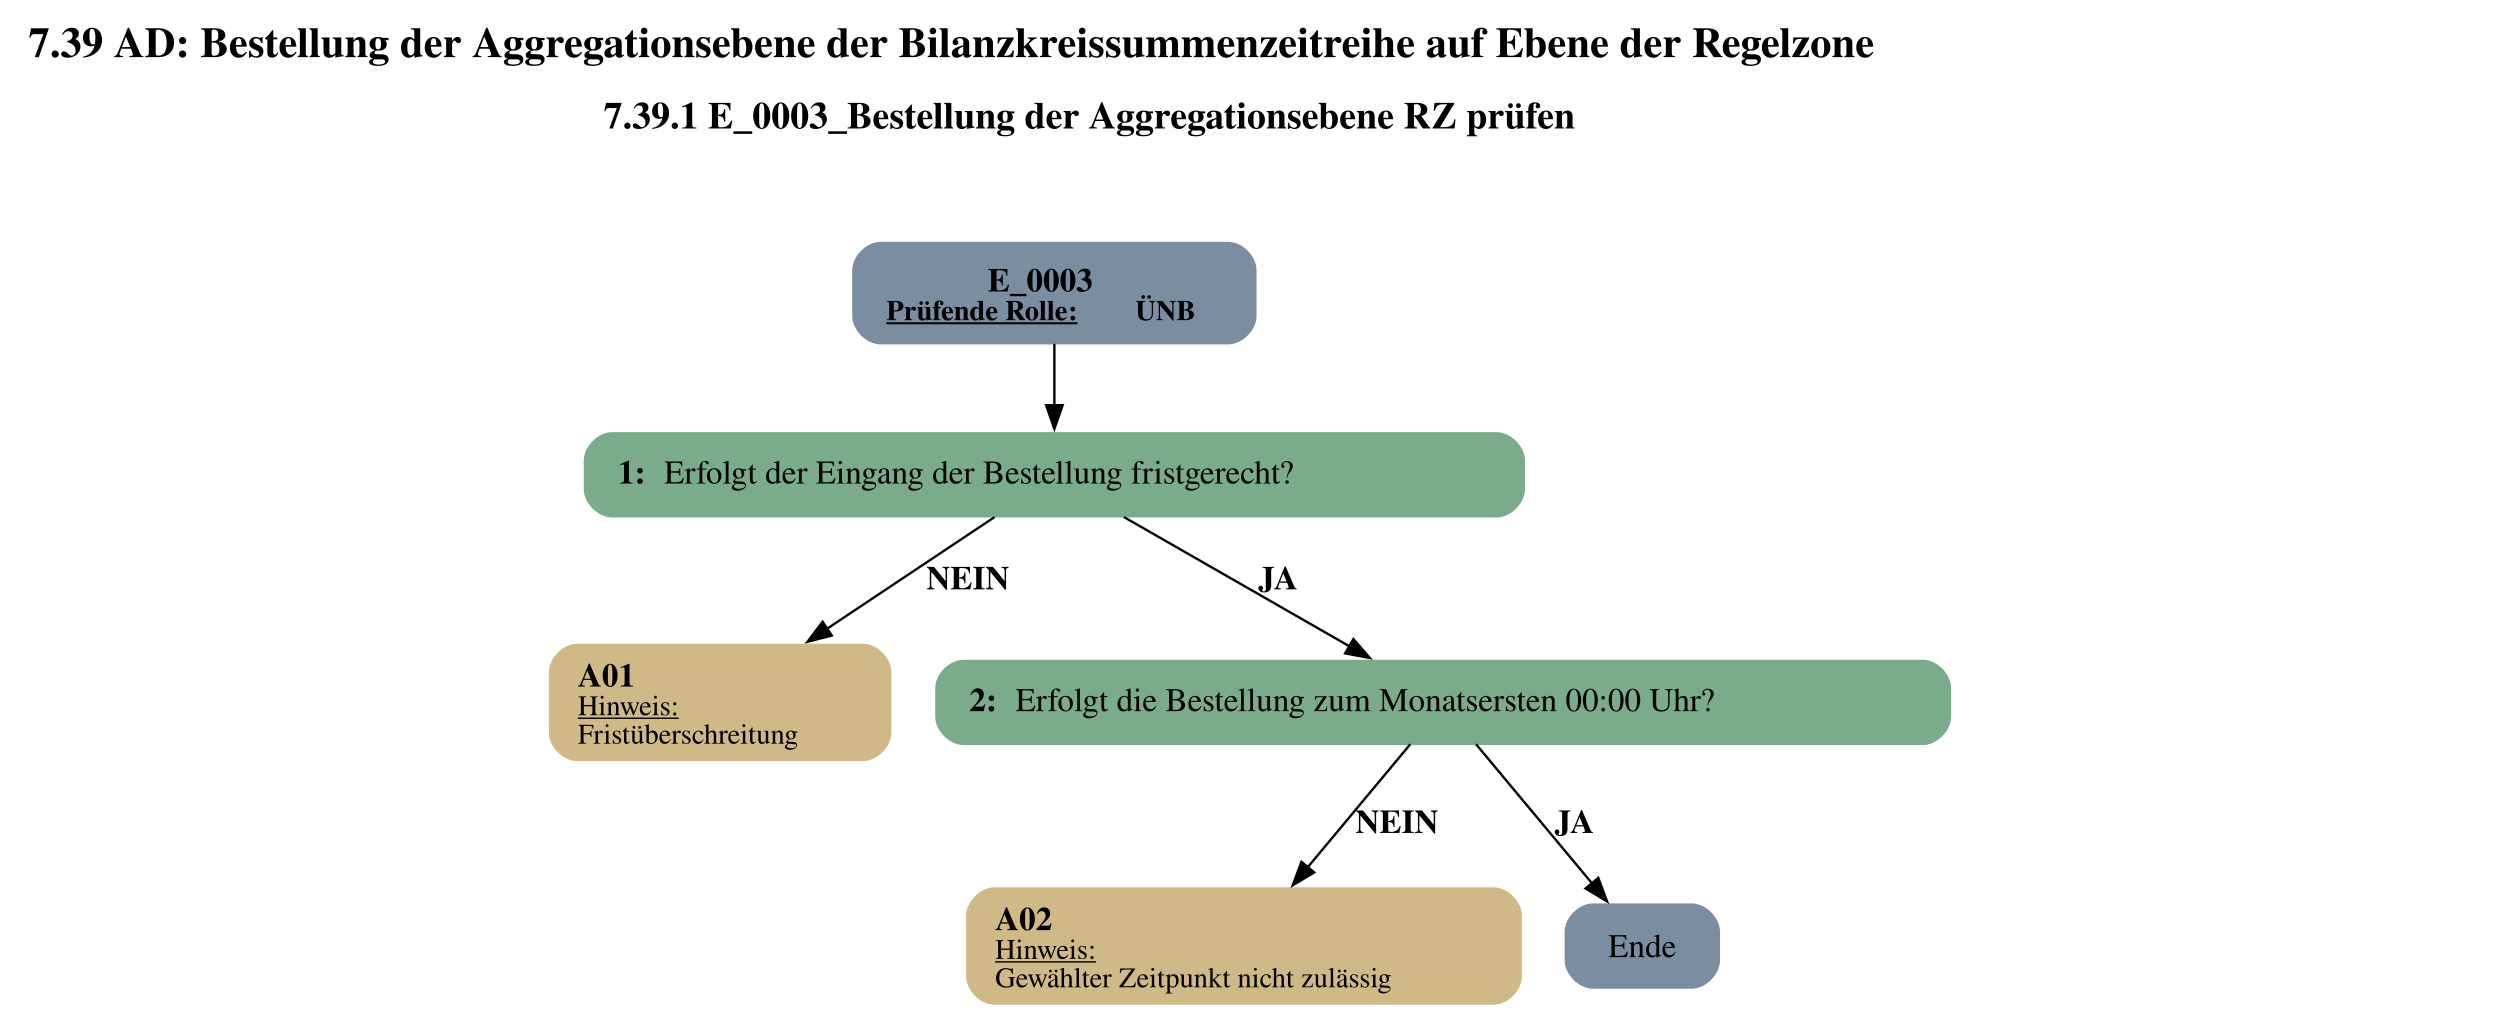
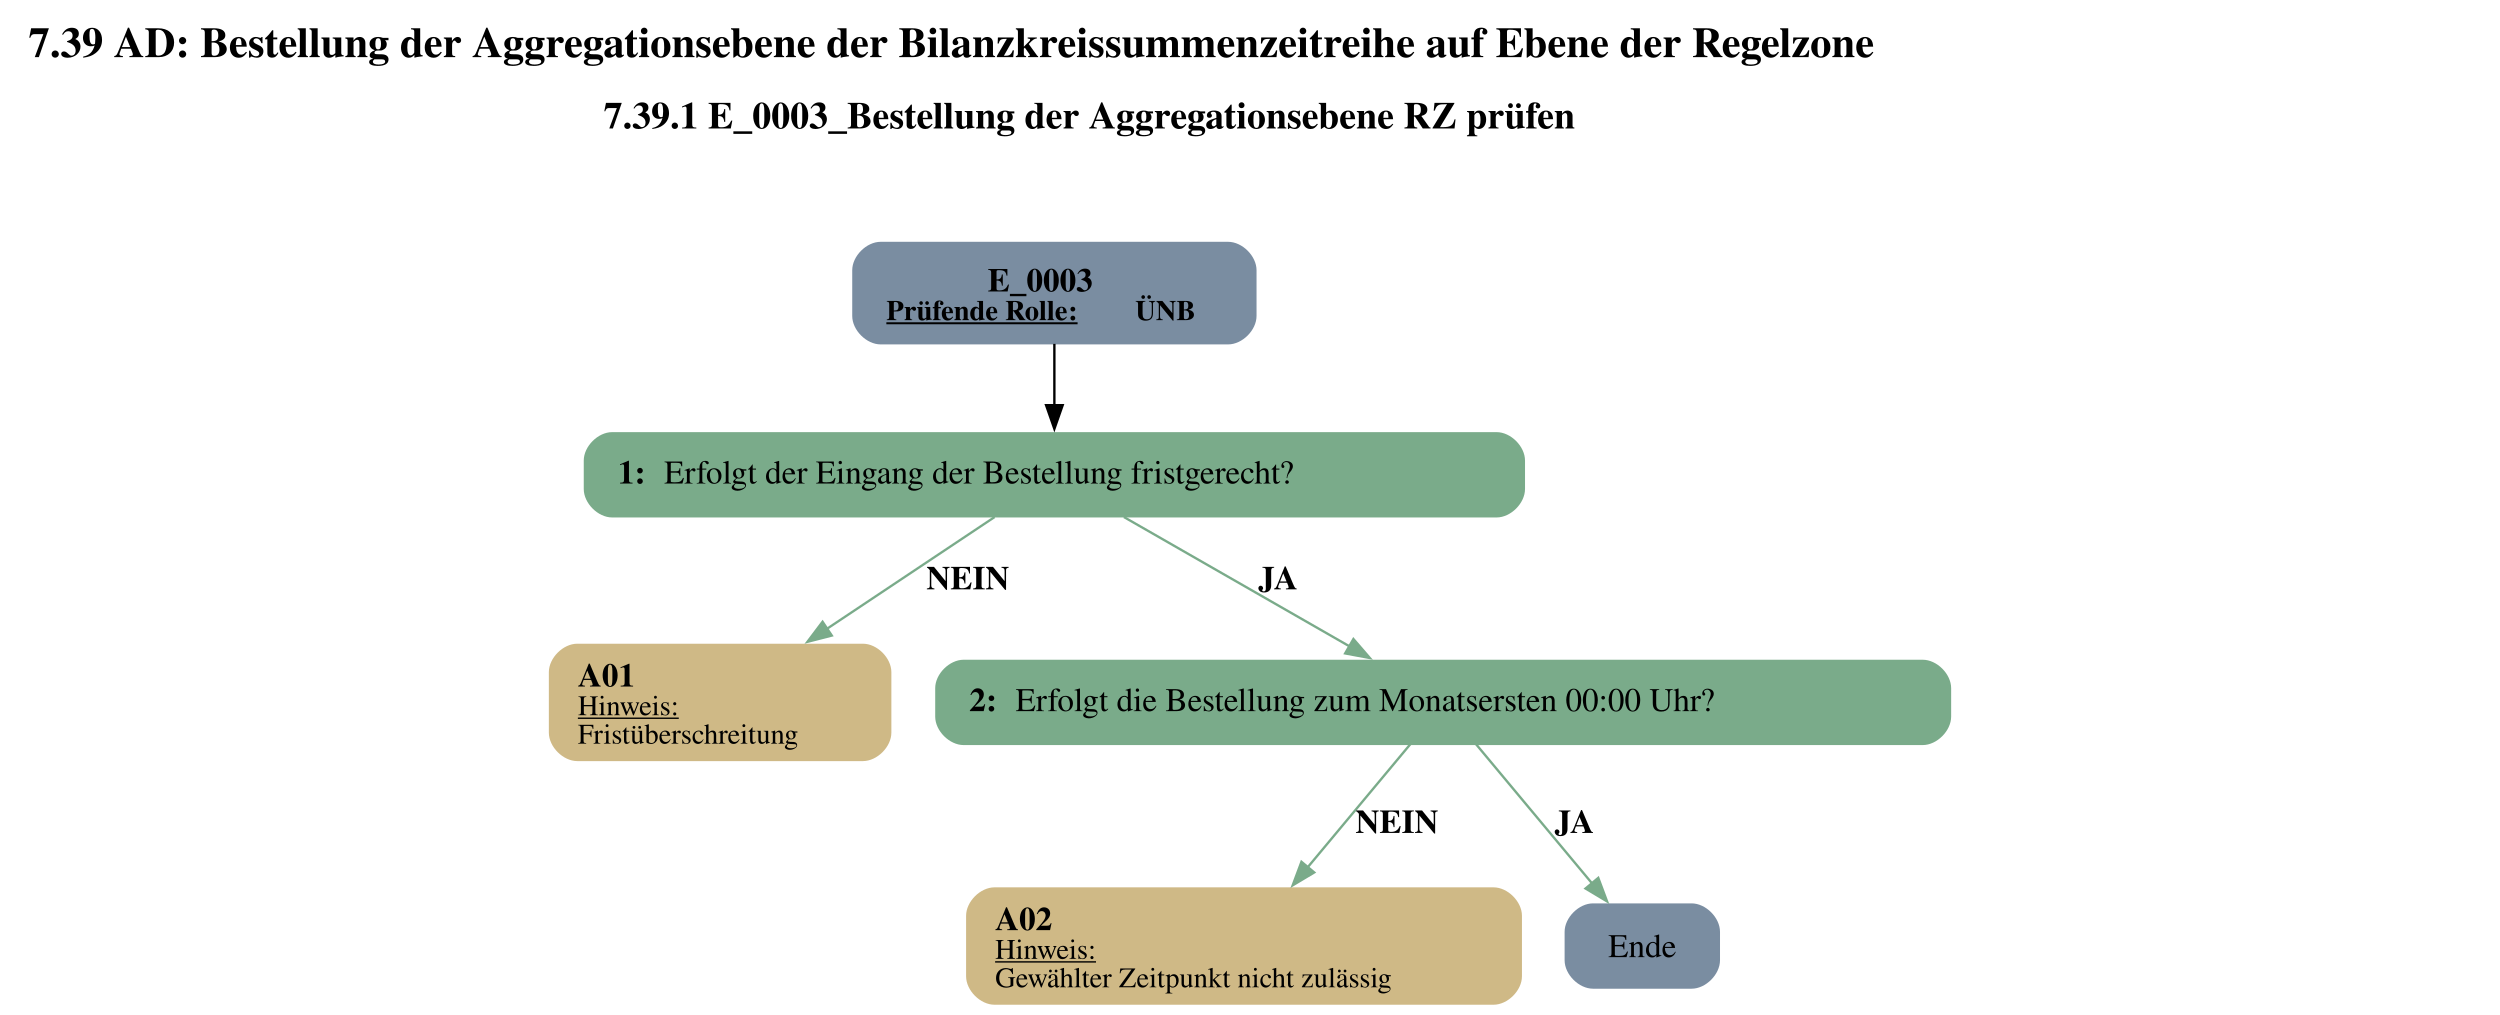
<svg xmlns="http://www.w3.org/2000/svg" width="1055pt" height="428pt" viewBox="0.00 0.00 1054.50 427.82">
  <g id="graph0" class="graph" transform="scale(1 1) rotate(0) translate(4 423.82)">
    <text text-anchor="start" x="8" y="-399.72" font-family="Times,serif" font-weight="bold" font-size="18.00">7.39 AD: Bestellung der Aggregationsebene der Bilanzkreissummenzeitreihe auf Ebene der Regelzone</text>
    <text text-anchor="start" x="250.62" y="-369.62" font-family="Times,serif" font-weight="bold" font-size="16.00">7.39.1 E_0003_Bestellung der Aggregationsebene RZ prüfen</text>
    <g id="node1" class="node">
      <path fill="#7a8da1" stroke="black" stroke-width="0" d="M514.01,-321.82C514.01,-321.82 367.46,-321.82 367.46,-321.82 361.46,-321.82 355.46,-315.82 355.46,-309.82 355.46,-309.82 355.46,-290.54 355.46,-290.54 355.46,-284.54 361.46,-278.54 367.46,-278.54 367.46,-278.54 514.01,-278.54 514.01,-278.54 520.01,-278.54 526.01,-284.54 526.01,-290.54 526.01,-290.54 526.01,-309.82 526.01,-309.82 526.01,-315.82 520.01,-321.82 514.01,-321.82" />
      <text text-anchor="start" x="412.61" y="-300.88" font-family="Times,serif" font-weight="bold" font-size="14.00">E_0003</text>
      <text text-anchor="start" x="369.86" y="-288.78" font-family="Times,serif" font-weight="bold" text-decoration="underline" font-size="12.00">Prüfende Rolle:</text>
      <text text-anchor="start" x="474.86" y="-288.78" font-family="Times,serif" font-weight="bold" font-size="12.00"> ÜNB</text>
    </g>
    <g id="node2" class="node">
      <path fill="#7aab8a" stroke="black" stroke-width="0" d="M627.26,-241.54C627.26,-241.54 254.21,-241.54 254.21,-241.54 248.21,-241.54 242.21,-235.54 242.21,-229.54 242.21,-229.54 242.21,-217.54 242.21,-217.54 242.21,-211.54 248.21,-205.54 254.21,-205.54 254.21,-205.54 627.26,-205.54 627.26,-205.54 633.26,-205.54 639.26,-211.54 639.26,-217.54 639.26,-217.54 639.26,-229.54 639.26,-229.54 639.26,-235.54 633.26,-241.54 627.26,-241.54" />
      <text text-anchor="start" x="256.61" y="-219.86" font-family="Times,serif" font-weight="bold" font-size="14.00">1: </text>
      <text text-anchor="start" x="276.11" y="-219.86" font-family="Times,serif" font-size="14.00">Erfolgt der Eingang der Bestellung fristgerecht?</text>
    </g>
    <g id="edge1" class="edge">
      <path fill="none" stroke="black" d="M440.73,-278.78C440.73,-270.71 440.73,-261.3 440.73,-252.61" />
      <polygon fill="black" stroke="black" points="444.23,-252.9 440.73,-242.9 437.23,-252.9 444.23,-252.9" />
    </g>
    <g id="node3" class="node">
      <path fill="#cfb986" stroke="black" stroke-width="0" d="M359.97,-152.29C359.97,-152.29 239.49,-152.29 239.49,-152.29 233.49,-152.29 227.49,-146.29 227.49,-140.29 227.49,-140.29 227.49,-114.77 227.49,-114.77 227.49,-108.77 233.49,-102.77 239.49,-102.77 239.49,-102.77 359.97,-102.77 359.97,-102.77 365.97,-102.77 371.97,-108.77 371.97,-114.77 371.97,-114.77 371.97,-140.29 371.97,-140.29 371.97,-146.29 365.97,-152.29 359.97,-152.29" />
      <text text-anchor="start" x="239.73" y="-134.23" font-family="Times,serif" font-weight="bold" font-size="14.00">A01</text>
      <text text-anchor="start" x="239.73" y="-122.13" font-family="Times,serif" text-decoration="underline" font-size="12.00">Hinweis:</text>
      <text text-anchor="start" x="239.73" y="-110.13" font-family="Times,serif" font-size="12.00">Fristüberschreitung</text>
    </g>
    <g id="edge2" class="edge">
-       <path fill="none" stroke="black" d="M415.52,-205.73C395.89,-192.64 368.13,-174.13 344.71,-158.52" />
-       <polygon fill="black" stroke="black" points="346.84,-155.73 336.57,-153.09 342.95,-161.55 346.84,-155.73" />
+       <path fill="none" stroke="#7aab8a" d="M415.52,-205.73C395.89,-192.64 368.13,-174.13 344.71,-158.52" />
+       <polygon fill="#7aab8a" stroke="#7aab8a" points="346.84,-155.73 336.57,-153.09 342.95,-161.55 346.84,-155.73" />
      <text text-anchor="start" x="386.73" y="-175.24" font-family="Times,serif" font-weight="bold" font-size="14.00">NEIN</text>
    </g>
    <g id="node4" class="node">
      <path fill="#7aab8a" stroke="black" stroke-width="0" d="M807.01,-145.53C807.01,-145.53 402.46,-145.53 402.46,-145.53 396.46,-145.53 390.46,-139.53 390.46,-133.53 390.46,-133.53 390.46,-121.53 390.46,-121.53 390.46,-115.53 396.46,-109.53 402.46,-109.53 402.46,-109.53 807.01,-109.53 807.01,-109.53 813.01,-109.53 819.01,-115.53 819.01,-121.53 819.01,-121.53 819.01,-133.53 819.01,-133.53 819.01,-139.53 813.01,-145.53 807.01,-145.53" />
      <text text-anchor="start" x="404.86" y="-123.86" font-family="Times,serif" font-weight="bold" font-size="14.00">2: </text>
      <text text-anchor="start" x="424.36" y="-123.86" font-family="Times,serif" font-size="14.00">Erfolgt die Bestellung zum Monatsersten 00:00 Uhr?</text>
    </g>
    <g id="edge3" class="edge">
-       <path fill="none" stroke="black" d="M470.05,-205.73C496.59,-190.52 535.89,-167.99 565.2,-151.19" />
-       <polygon fill="black" stroke="black" points="566.87,-154.27 573.8,-146.26 563.38,-148.2 566.87,-154.27" />
+       <path fill="none" stroke="#7aab8a" d="M470.05,-205.73C496.59,-190.52 535.89,-167.99 565.2,-151.19" />
+       <polygon fill="#7aab8a" stroke="#7aab8a" points="566.87,-154.27 573.8,-146.26 563.38,-148.2 566.87,-154.27" />
      <text text-anchor="start" x="526.73" y="-175.24" font-family="Times,serif" font-weight="bold" font-size="14.00">JA</text>
    </g>
    <g id="node5" class="node">
      <path fill="#cfb986" stroke="black" stroke-width="0" d="M625.97,-49.52C625.97,-49.52 415.49,-49.52 415.49,-49.52 409.49,-49.52 403.49,-43.52 403.49,-37.52 403.49,-37.52 403.49,-12 403.49,-12 403.49,-6 409.49,0 415.49,0 415.49,0 625.97,0 625.97,0 631.97,0 637.97,-6 637.97,-12 637.97,-12 637.97,-37.52 637.97,-37.52 637.97,-43.52 631.97,-49.52 625.97,-49.52" />
      <text text-anchor="start" x="415.73" y="-31.46" font-family="Times,serif" font-weight="bold" font-size="14.00">A02</text>
      <text text-anchor="start" x="415.73" y="-19.36" font-family="Times,serif" text-decoration="underline" font-size="12.00">Hinweis:</text>
      <text text-anchor="start" x="415.73" y="-7.36" font-family="Times,serif" font-size="12.00">Gewählter Zeitpunkt nicht zulässig</text>
    </g>
    <g id="edge4" class="edge">
-       <path fill="none" stroke="black" d="M590.86,-109.89C579.12,-95.8 561.94,-75.19 547.52,-57.9" />
-       <polygon fill="black" stroke="black" points="550.34,-55.81 541.25,-50.37 544.96,-60.3 550.34,-55.81" />
+       <path fill="none" stroke="#7aab8a" d="M590.86,-109.89C579.12,-95.8 561.94,-75.19 547.52,-57.9" />
+       <polygon fill="#7aab8a" stroke="#7aab8a" points="550.34,-55.81 541.25,-50.37 544.96,-60.3 550.34,-55.81" />
      <text text-anchor="start" x="567.73" y="-72.47" font-family="Times,serif" font-weight="bold" font-size="14.00">NEIN</text>
    </g>
    <g id="node6" class="node">
      <path fill="#7a8da1" stroke="black" stroke-width="0" d="M709.51,-42.76C709.51,-42.76 667.96,-42.76 667.96,-42.76 661.96,-42.76 655.96,-36.76 655.96,-30.76 655.96,-30.76 655.96,-18.76 655.96,-18.76 655.96,-12.76 661.96,-6.76 667.96,-6.76 667.96,-6.76 709.51,-6.76 709.51,-6.76 715.51,-6.76 721.51,-12.76 721.51,-18.76 721.51,-18.76 721.51,-30.76 721.51,-30.76 721.51,-36.76 715.51,-42.76 709.51,-42.76" />
      <text text-anchor="middle" x="688.73" y="-20.08" font-family="Times,serif" font-size="14.00">Ende</text>
    </g>
    <g id="edge5" class="edge">
-       <path fill="none" stroke="black" d="M618.6,-109.89C631.92,-93.92 652.21,-69.57 667.55,-51.17" />
-       <polygon fill="black" stroke="black" points="670.16,-53.51 673.87,-43.59 664.78,-49.03 670.16,-53.51" />
+       <path fill="none" stroke="#7aab8a" d="M618.6,-109.89C631.92,-93.92 652.21,-69.57 667.55,-51.17" />
+       <polygon fill="#7aab8a" stroke="#7aab8a" points="670.16,-53.51 673.87,-43.59 664.78,-49.03 670.16,-53.51" />
      <text text-anchor="start" x="651.73" y="-72.47" font-family="Times,serif" font-weight="bold" font-size="14.00">JA</text>
    </g>
  </g>
</svg>
